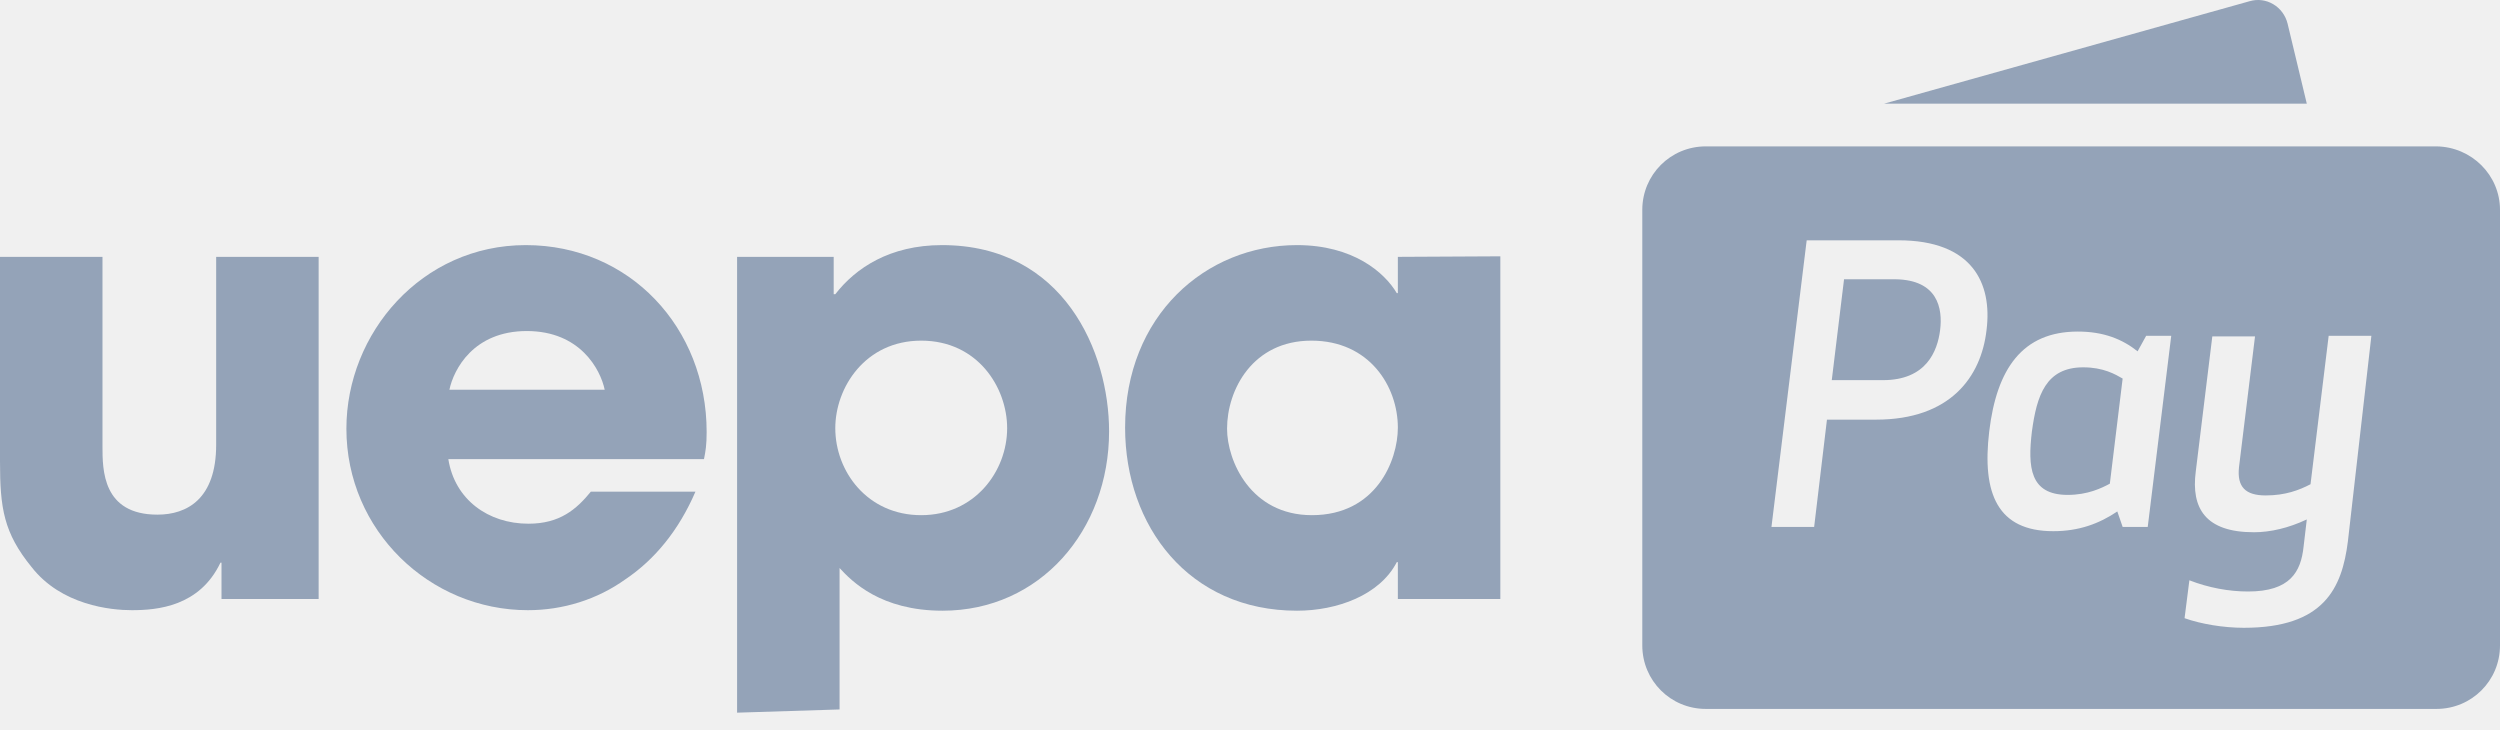
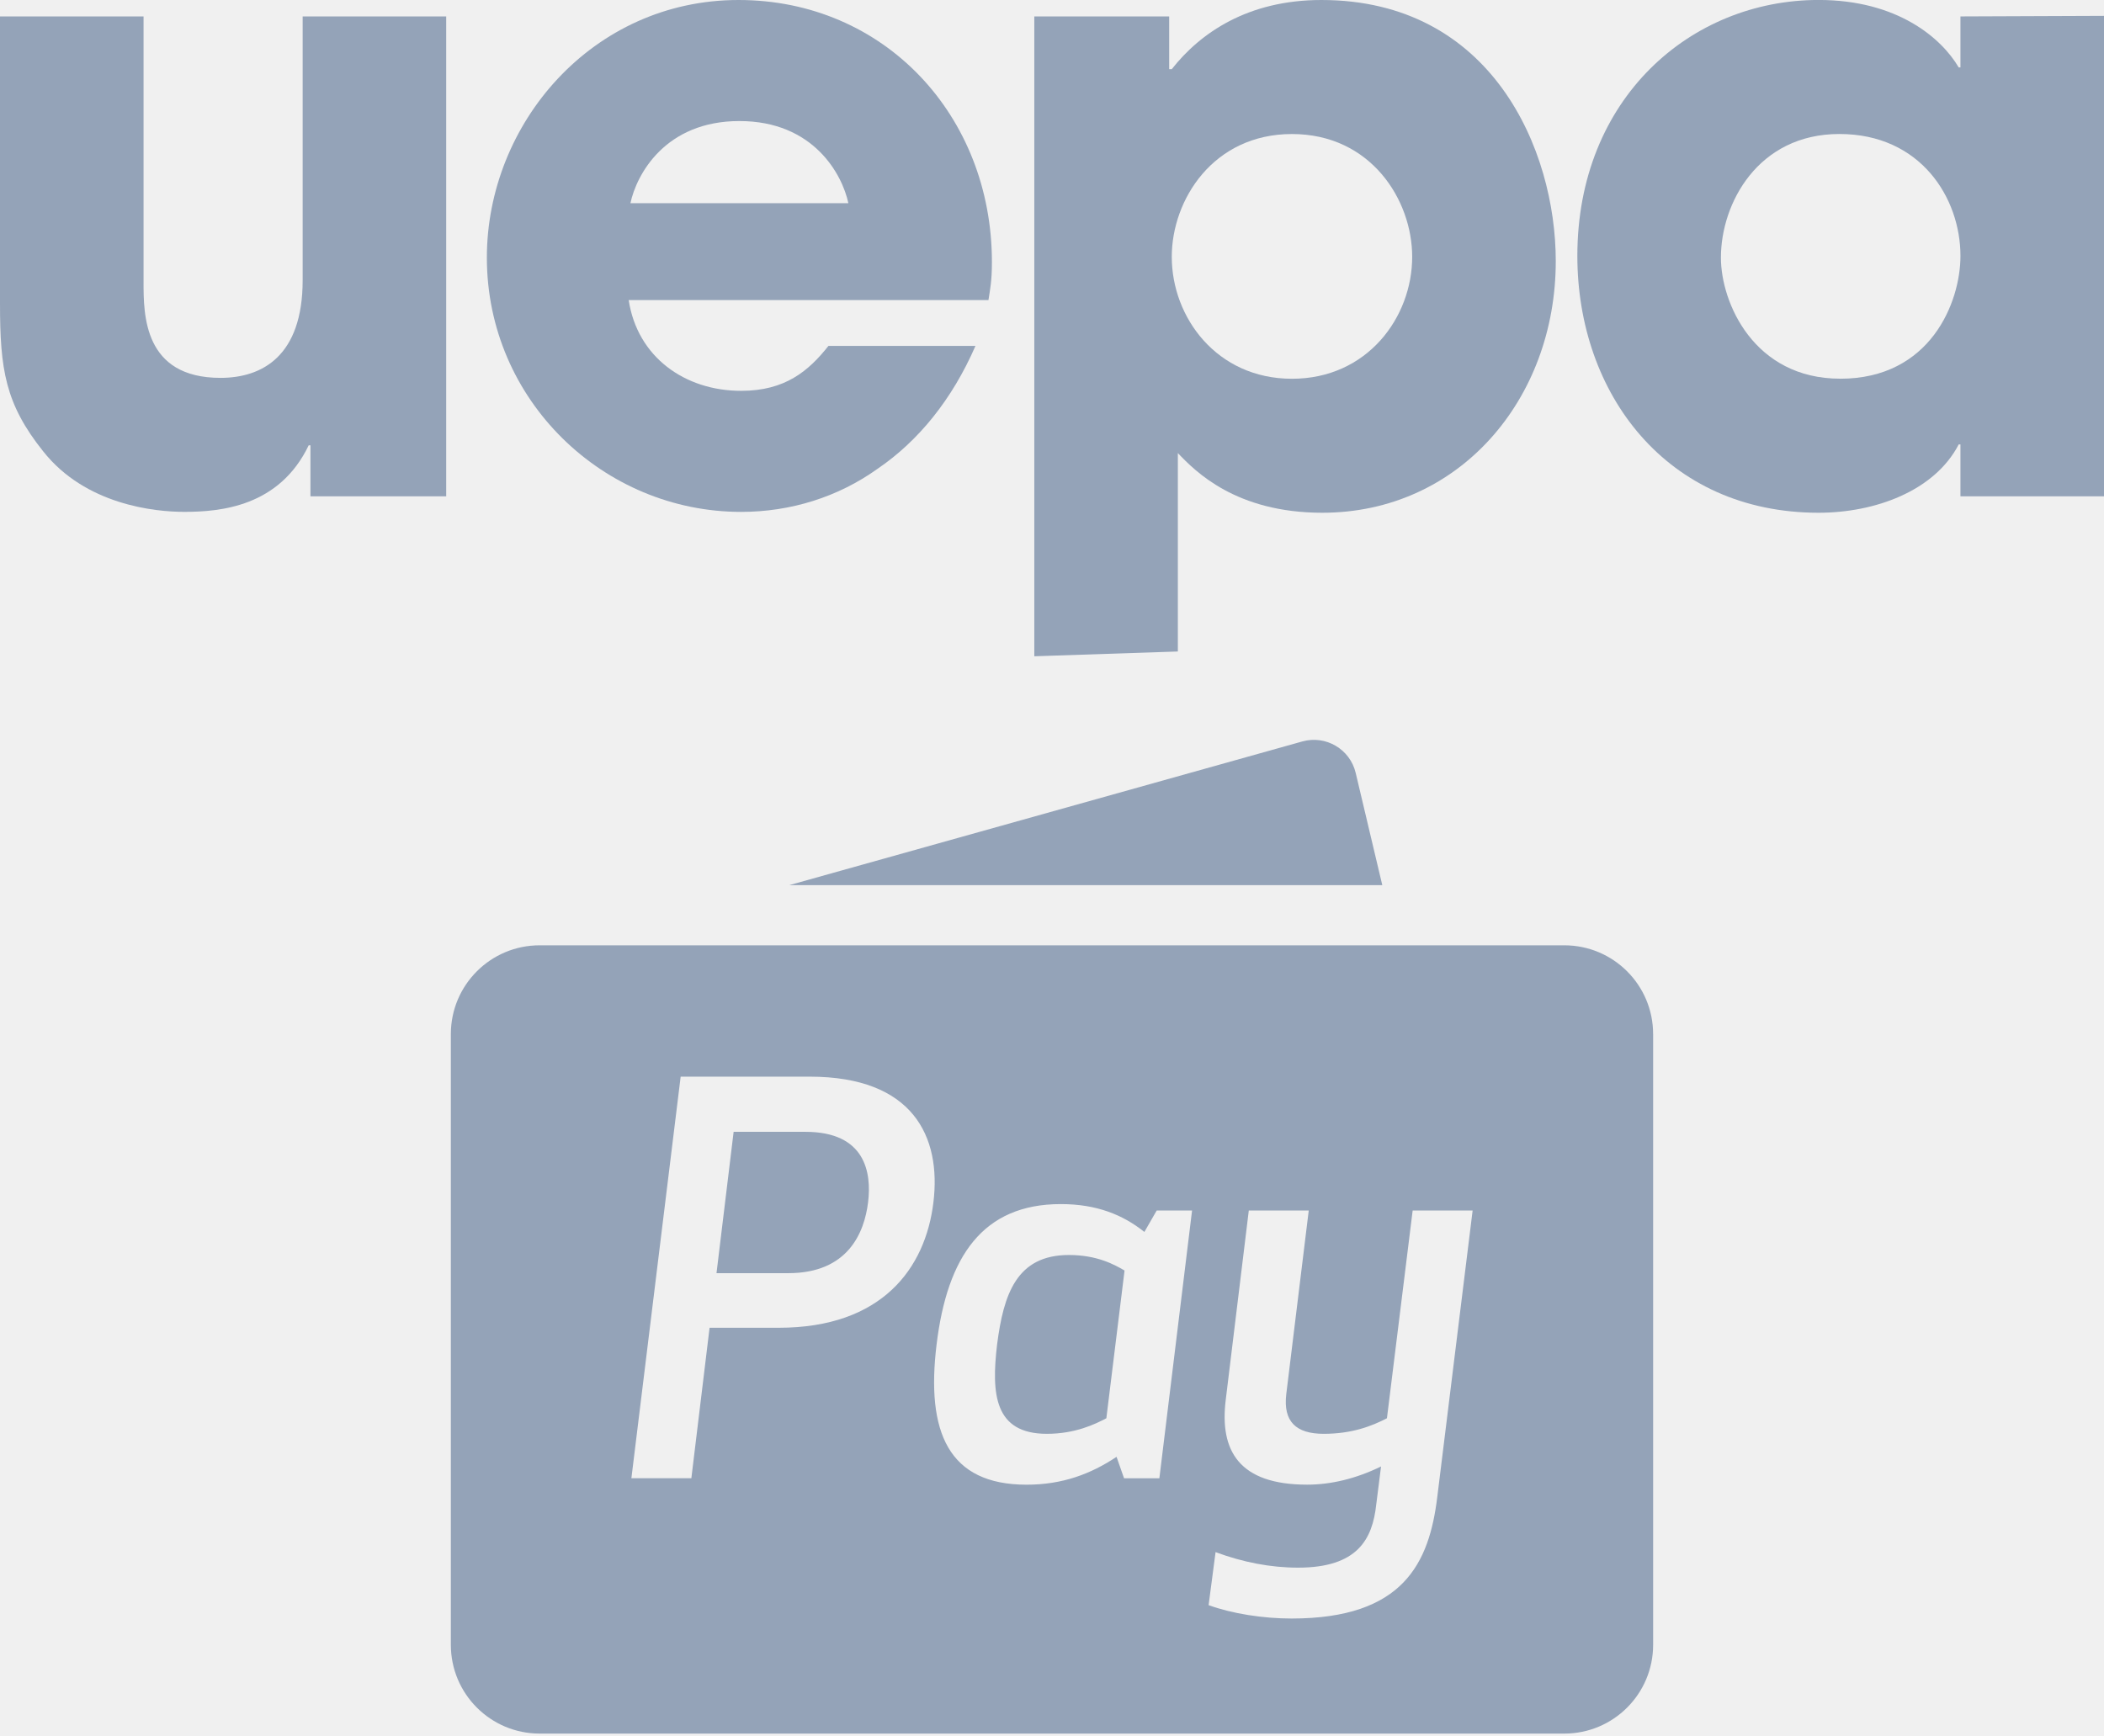
- <svg xmlns="http://www.w3.org/2000/svg" width="120" height="35" viewBox="0 0 120 35" fill="none">
-   <path d="M15.269 28.751H10.632V27.009H10.581C9.582 29.11 7.558 29.289 6.328 29.289C5.329 29.289 2.946 29.058 1.512 27.214C0.179 25.574 0 24.396 0 22.141V12.329H4.919V21.424C4.919 22.551 4.919 24.703 7.558 24.703C8.967 24.703 10.376 23.96 10.376 21.347V12.329H15.295V28.751H15.269Z" fill="#94A3B8" />
-   <path d="M33.381 23.601C32.587 25.446 31.434 26.855 30.025 27.803C28.668 28.776 27.028 29.289 25.337 29.289C20.623 29.289 16.627 25.471 16.627 20.578C16.627 15.992 20.239 11.765 25.235 11.765C30.23 11.765 33.919 15.736 33.919 20.732C33.919 21.372 33.868 21.654 33.791 22.038H21.52C21.827 23.985 23.441 25.138 25.363 25.138C26.874 25.138 27.668 24.447 28.36 23.601H33.381ZM29.026 18.708C28.821 17.734 27.848 15.89 25.286 15.89C22.724 15.89 21.776 17.734 21.571 18.708H29.026Z" fill="#94A3B8" />
-   <path d="M35.406 12.329H40.017V14.122H40.043H40.094C41.067 12.867 42.707 11.765 45.218 11.765C51.059 11.765 53.236 16.889 53.236 20.706C53.236 25.446 49.931 29.314 45.243 29.314C42.271 29.314 40.888 27.905 40.299 27.265V34.054L35.38 34.208V12.329H35.406ZM48.343 20.552C48.343 18.605 46.934 16.351 44.218 16.351C41.529 16.351 40.094 18.605 40.094 20.552C40.094 22.628 41.631 24.728 44.218 24.728C46.78 24.728 48.343 22.628 48.343 20.552Z" fill="#94A3B8" />
-   <path d="M72.016 28.751H67.097V26.983H67.046C66.226 28.571 64.176 29.314 62.255 29.314C57.054 29.314 54.005 25.241 54.005 20.527C54.005 15.147 57.874 11.765 62.255 11.765C64.945 11.765 66.456 13.072 67.046 14.071H67.097V12.329L72.016 12.303V28.751ZM62.972 24.728C66.046 24.728 67.097 22.115 67.097 20.527C67.097 18.554 65.739 16.351 62.946 16.351C60.128 16.351 58.899 18.708 58.899 20.578C58.899 22.115 60.026 24.728 62.972 24.728Z" fill="#94A3B8" />
-   <path d="M93.126 15.839C92.998 16.863 92.459 18.247 90.384 18.247H87.925L88.514 13.405H90.974C93.023 13.431 93.254 14.814 93.126 15.839ZM97.532 20.706C97.327 22.423 97.43 23.755 99.249 23.755C100.222 23.755 100.888 23.422 101.272 23.217L101.887 18.17C101.529 17.965 100.965 17.632 99.992 17.632C98.198 17.632 97.763 18.99 97.532 20.706ZM120 10.074V30.98C120 32.67 118.642 34.028 116.951 34.028H81.879C80.188 34.028 78.83 32.67 78.83 30.98V10.074C78.83 8.384 80.188 7.026 81.879 7.026H116.951C118.642 7.051 120 8.409 120 10.074ZM95.354 15.839C95.636 13.584 94.663 11.535 91.127 11.535H86.721L85.03 25.292H87.079L87.694 20.143H90.051C93.612 20.143 95.098 18.093 95.354 15.839ZM104.219 16.12H103.015L102.605 16.863C101.862 16.274 100.965 15.915 99.735 15.915C97.071 15.915 95.841 17.709 95.483 20.706C95.124 23.704 95.892 25.497 98.557 25.497C99.787 25.497 100.76 25.138 101.631 24.549L101.887 25.292H103.091L104.219 16.12ZM113.826 16.12H111.776L110.905 23.243C110.367 23.524 109.701 23.781 108.753 23.781C107.78 23.781 107.37 23.371 107.472 22.423L108.241 16.146H106.191L105.397 22.628C105.167 24.395 105.858 25.548 108.19 25.548C108.984 25.548 109.855 25.343 110.726 24.933L110.572 26.24C110.444 27.444 109.932 28.392 107.908 28.392C106.986 28.392 106.012 28.213 105.09 27.854L104.859 29.673C105.653 29.955 106.729 30.134 107.703 30.134C111.546 30.134 112.417 28.238 112.699 25.984L113.826 16.12ZM90.436 4.976H110.726L109.804 1.133C109.599 0.313 108.779 -0.173 107.985 0.057L90.436 4.976Z" fill="#94A3B8" />
+ <svg xmlns="http://www.w3.org/2000/svg" width="120" height="99" viewBox="0 0 120 99" fill="none">
+   <g clip-path="url(#clip0_694_413)">
+     <path d="M25.451 28.311H17.706V25.4H17.607C15.93 28.901 12.576 29.197 10.504 29.197C8.826 29.197 4.881 28.802 2.463 25.745C0.296 23.035 0 21.061 0 17.312V0.937H8.187V16.079C8.187 17.953 8.187 21.554 12.576 21.554C14.944 21.554 17.262 20.321 17.262 15.98V0.937H25.449V28.311H25.451Z" fill="#94A3B8" />
+     <path d="M55.636 19.729C54.305 22.787 52.38 25.154 50.062 26.733C47.792 28.36 45.08 29.199 42.269 29.199C34.427 29.199 27.768 22.836 27.768 14.698C27.768 7.053 33.786 0 42.121 0C50.456 0 56.573 6.609 56.573 14.945C56.573 16.031 56.474 16.475 56.376 17.116H35.857C36.35 20.371 39.064 22.294 42.269 22.294C44.784 22.294 46.117 21.16 47.251 19.73H55.636V19.729ZM48.386 11.591C48.041 9.964 46.413 6.905 42.171 6.905C37.93 6.905 36.301 9.964 35.956 11.591H48.386Z" fill="#94A3B8" />
+     <path d="M58.989 0.937H66.683V3.945H66.831C68.458 1.874 71.172 0 75.365 0C85.081 0 88.732 8.534 88.732 14.895C88.732 22.787 83.209 29.248 75.415 29.248C70.482 29.248 68.166 26.881 67.178 25.844V37.162L58.991 37.435V0.937H58.989ZM80.543 14.649C80.543 11.394 78.176 7.645 73.687 7.645C69.198 7.645 66.831 11.394 66.831 14.649C66.831 18.102 69.395 21.605 73.687 21.605C77.979 21.605 80.543 18.104 80.543 14.649Z" fill="#94A3B8" />
+     <path d="M120 28.311H111.813V25.351H111.714C110.332 28.015 106.929 29.248 103.724 29.248C95.042 29.248 89.963 22.441 89.963 14.598C89.963 5.621 96.424 -0.002 103.724 -0.002C108.213 -0.002 110.728 2.168 111.714 3.846H111.813V0.937L120 0.904V28.312V28.311ZM104.957 21.603C110.087 21.603 111.813 17.262 111.813 14.598C111.813 11.294 109.543 7.643 104.908 7.643C100.273 7.643 98.151 11.588 98.151 14.696C98.151 17.26 100.026 21.601 104.959 21.601L104.957 21.603Z" fill="#94A3B8" />
+     <path d="M49.509 68.591C49.296 70.301 48.378 72.623 44.959 72.623H40.865L41.842 64.561H45.935C49.355 64.561 49.722 66.881 49.509 68.593V68.591ZM56.869 76.686C56.533 79.526 56.715 81.787 59.709 81.787C61.327 81.787 62.457 81.238 63.1 80.9L64.138 72.472C63.559 72.136 62.58 71.587 60.962 71.587C57.968 71.587 57.235 73.847 56.869 76.688V76.686ZM94.285 58.985V93.823C94.285 96.62 92.019 98.886 89.222 98.886H30.777C27.98 98.886 25.714 96.62 25.714 93.823V58.985C25.714 56.188 27.982 53.922 30.777 53.922H89.22C92.017 53.922 94.284 56.19 94.284 58.985H94.285ZM53.236 68.591C53.694 64.834 52.075 61.414 46.181 61.414H38.821L36.011 84.32H39.431L40.47 75.738H44.41C50.305 75.738 52.779 72.349 53.236 68.591ZM67.986 69.05H65.971L65.269 70.272C64.046 69.296 62.551 68.683 60.503 68.683C56.045 68.683 54.028 71.677 53.418 76.686C52.808 81.695 54.09 84.689 58.55 84.689C60.595 84.689 62.215 84.078 63.681 83.1L64.109 84.322H66.124L67.988 69.052L67.986 69.05ZM83.99 69.05H80.57L79.103 80.9C78.217 81.359 77.088 81.787 75.499 81.787C73.91 81.787 73.179 81.085 73.361 79.526L74.643 69.05H71.224L69.911 79.832C69.544 82.764 70.675 84.687 74.553 84.687C75.897 84.687 77.332 84.351 78.767 83.649L78.493 85.817C78.28 87.802 77.424 89.421 74.033 89.421C72.475 89.421 70.888 89.116 69.329 88.535L68.932 91.559C70.275 92.049 72.047 92.323 73.667 92.323C80.049 92.323 81.516 89.147 81.974 85.389L83.99 69.05ZM45.014 50.49H78.838L77.321 44.089C77 42.733 75.617 41.918 74.275 42.294L45.014 50.49Z" fill="#94A3B8" />
+   </g>
+   <defs>
+     <clipPath id="clip0_694_413">
+       <rect width="120" height="98.886" fill="white" />
+     </clipPath>
+   </defs>
</svg>
